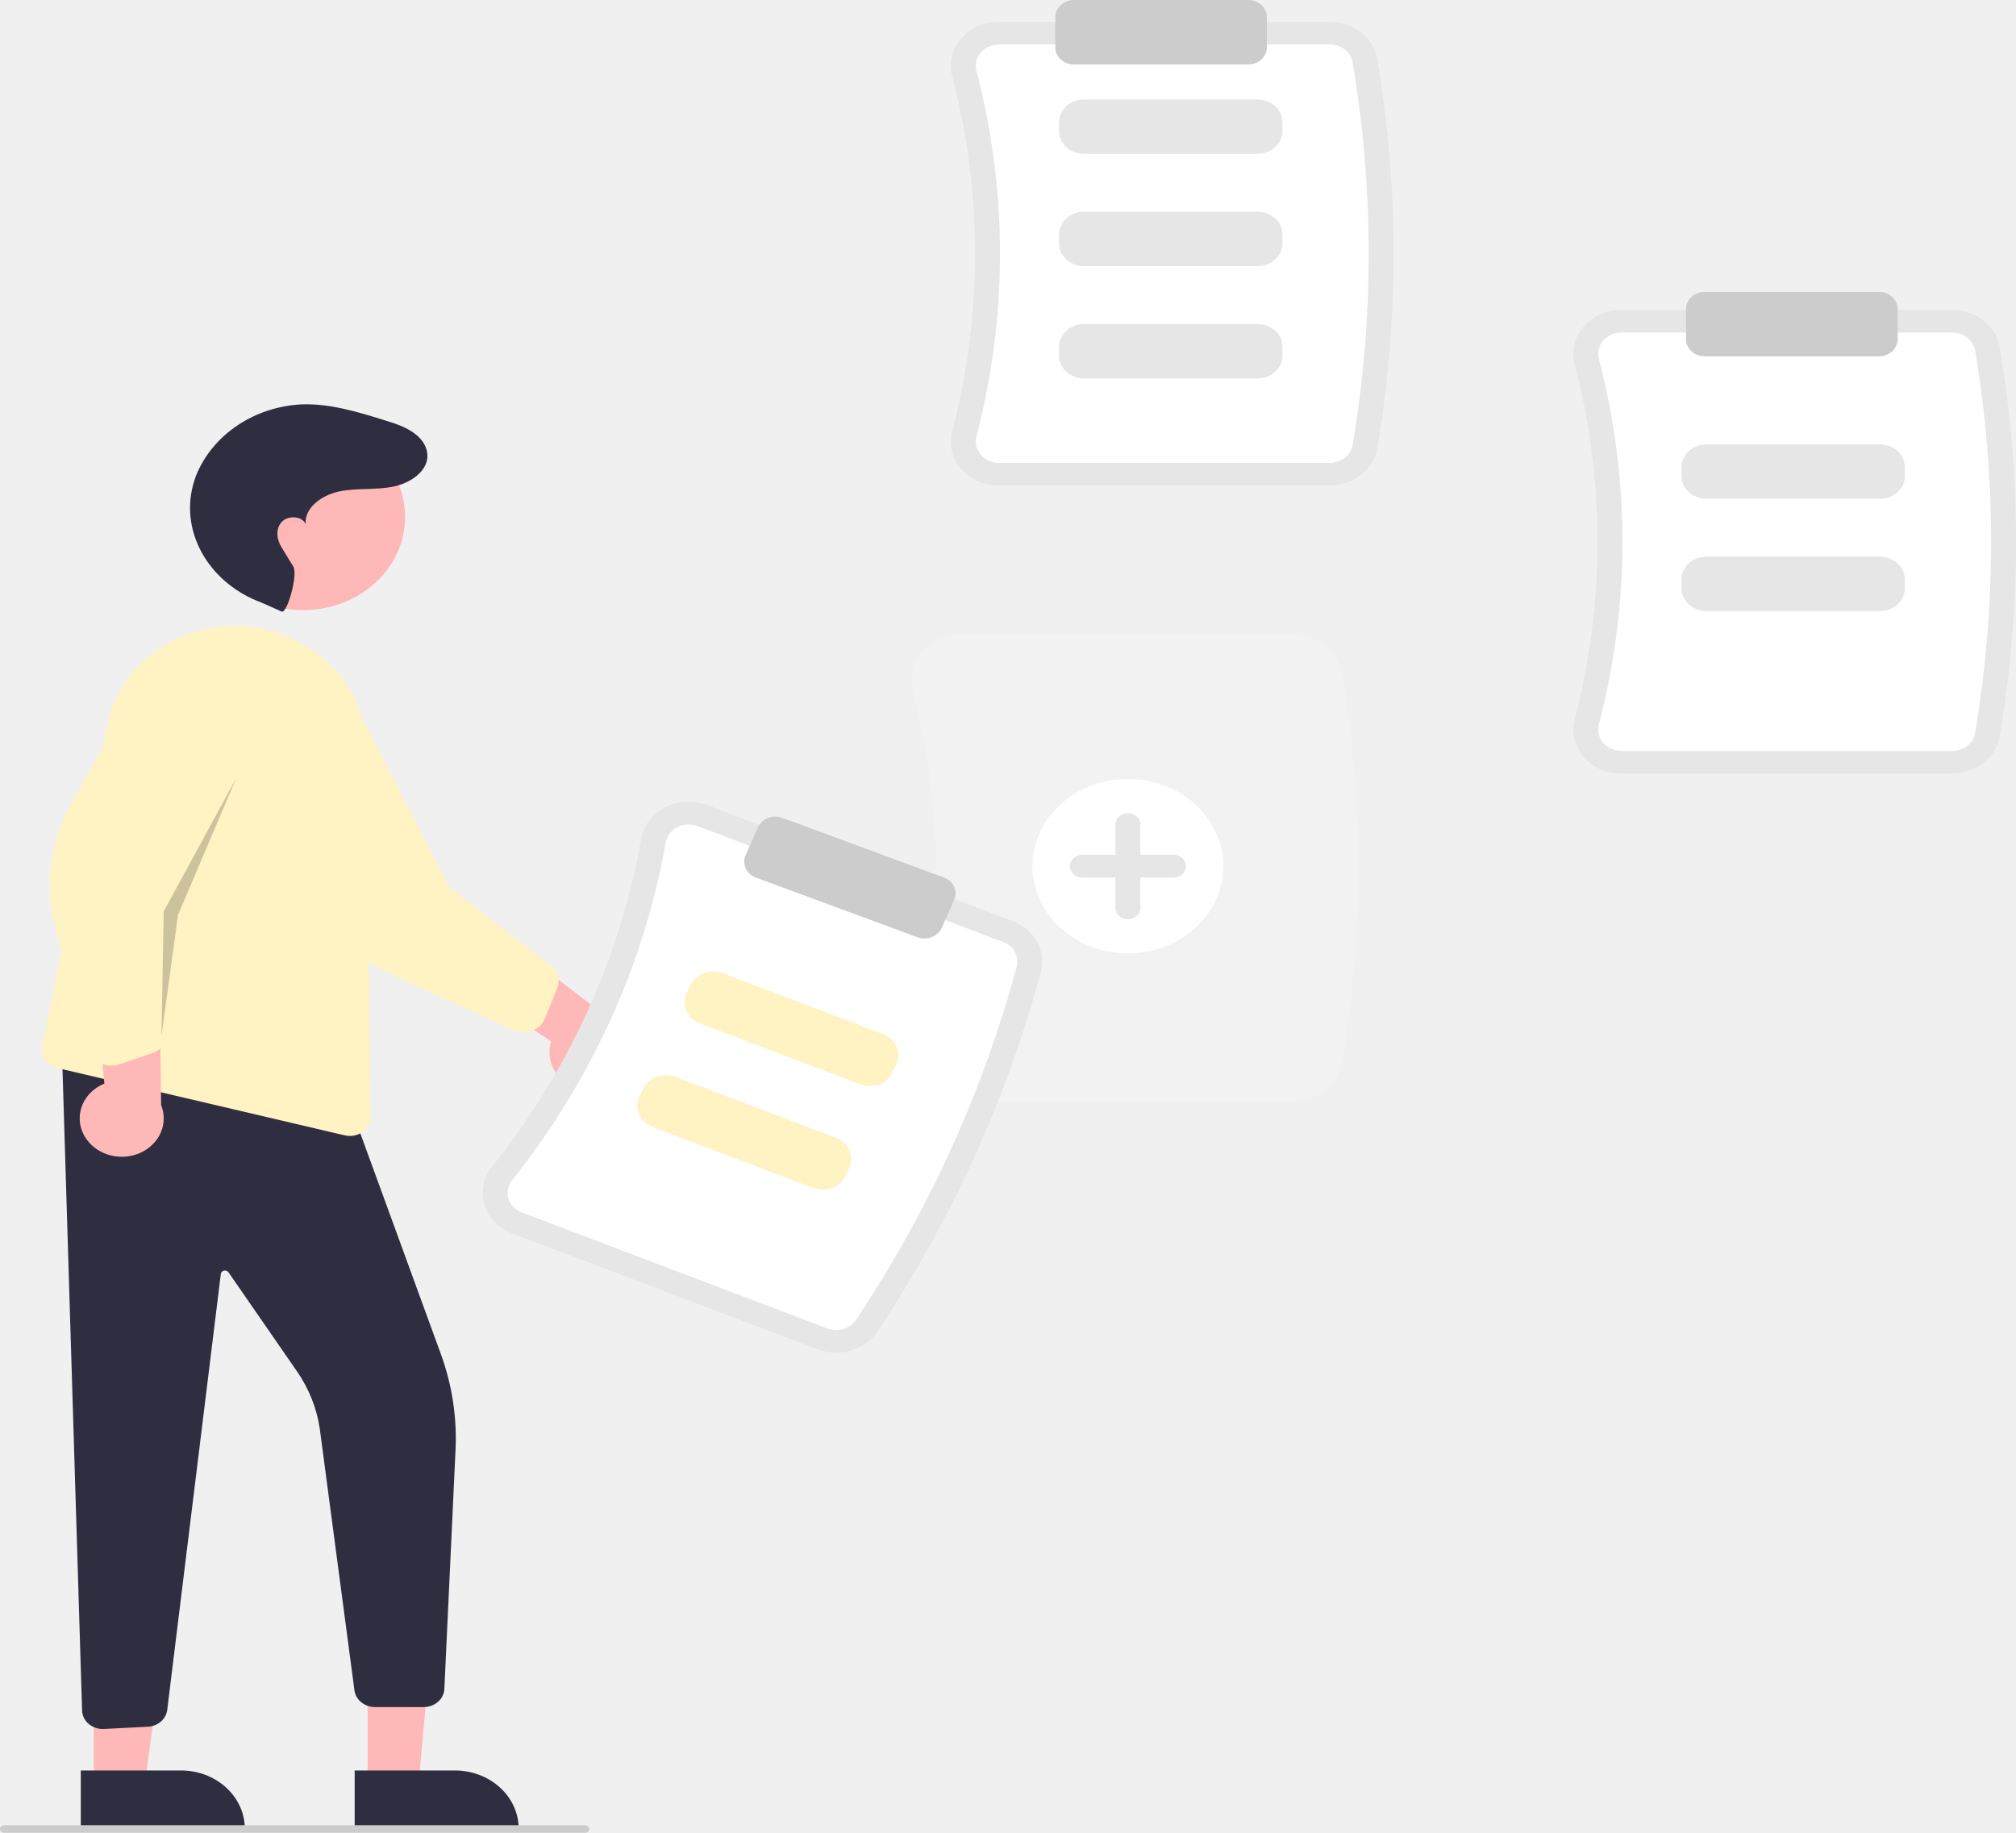
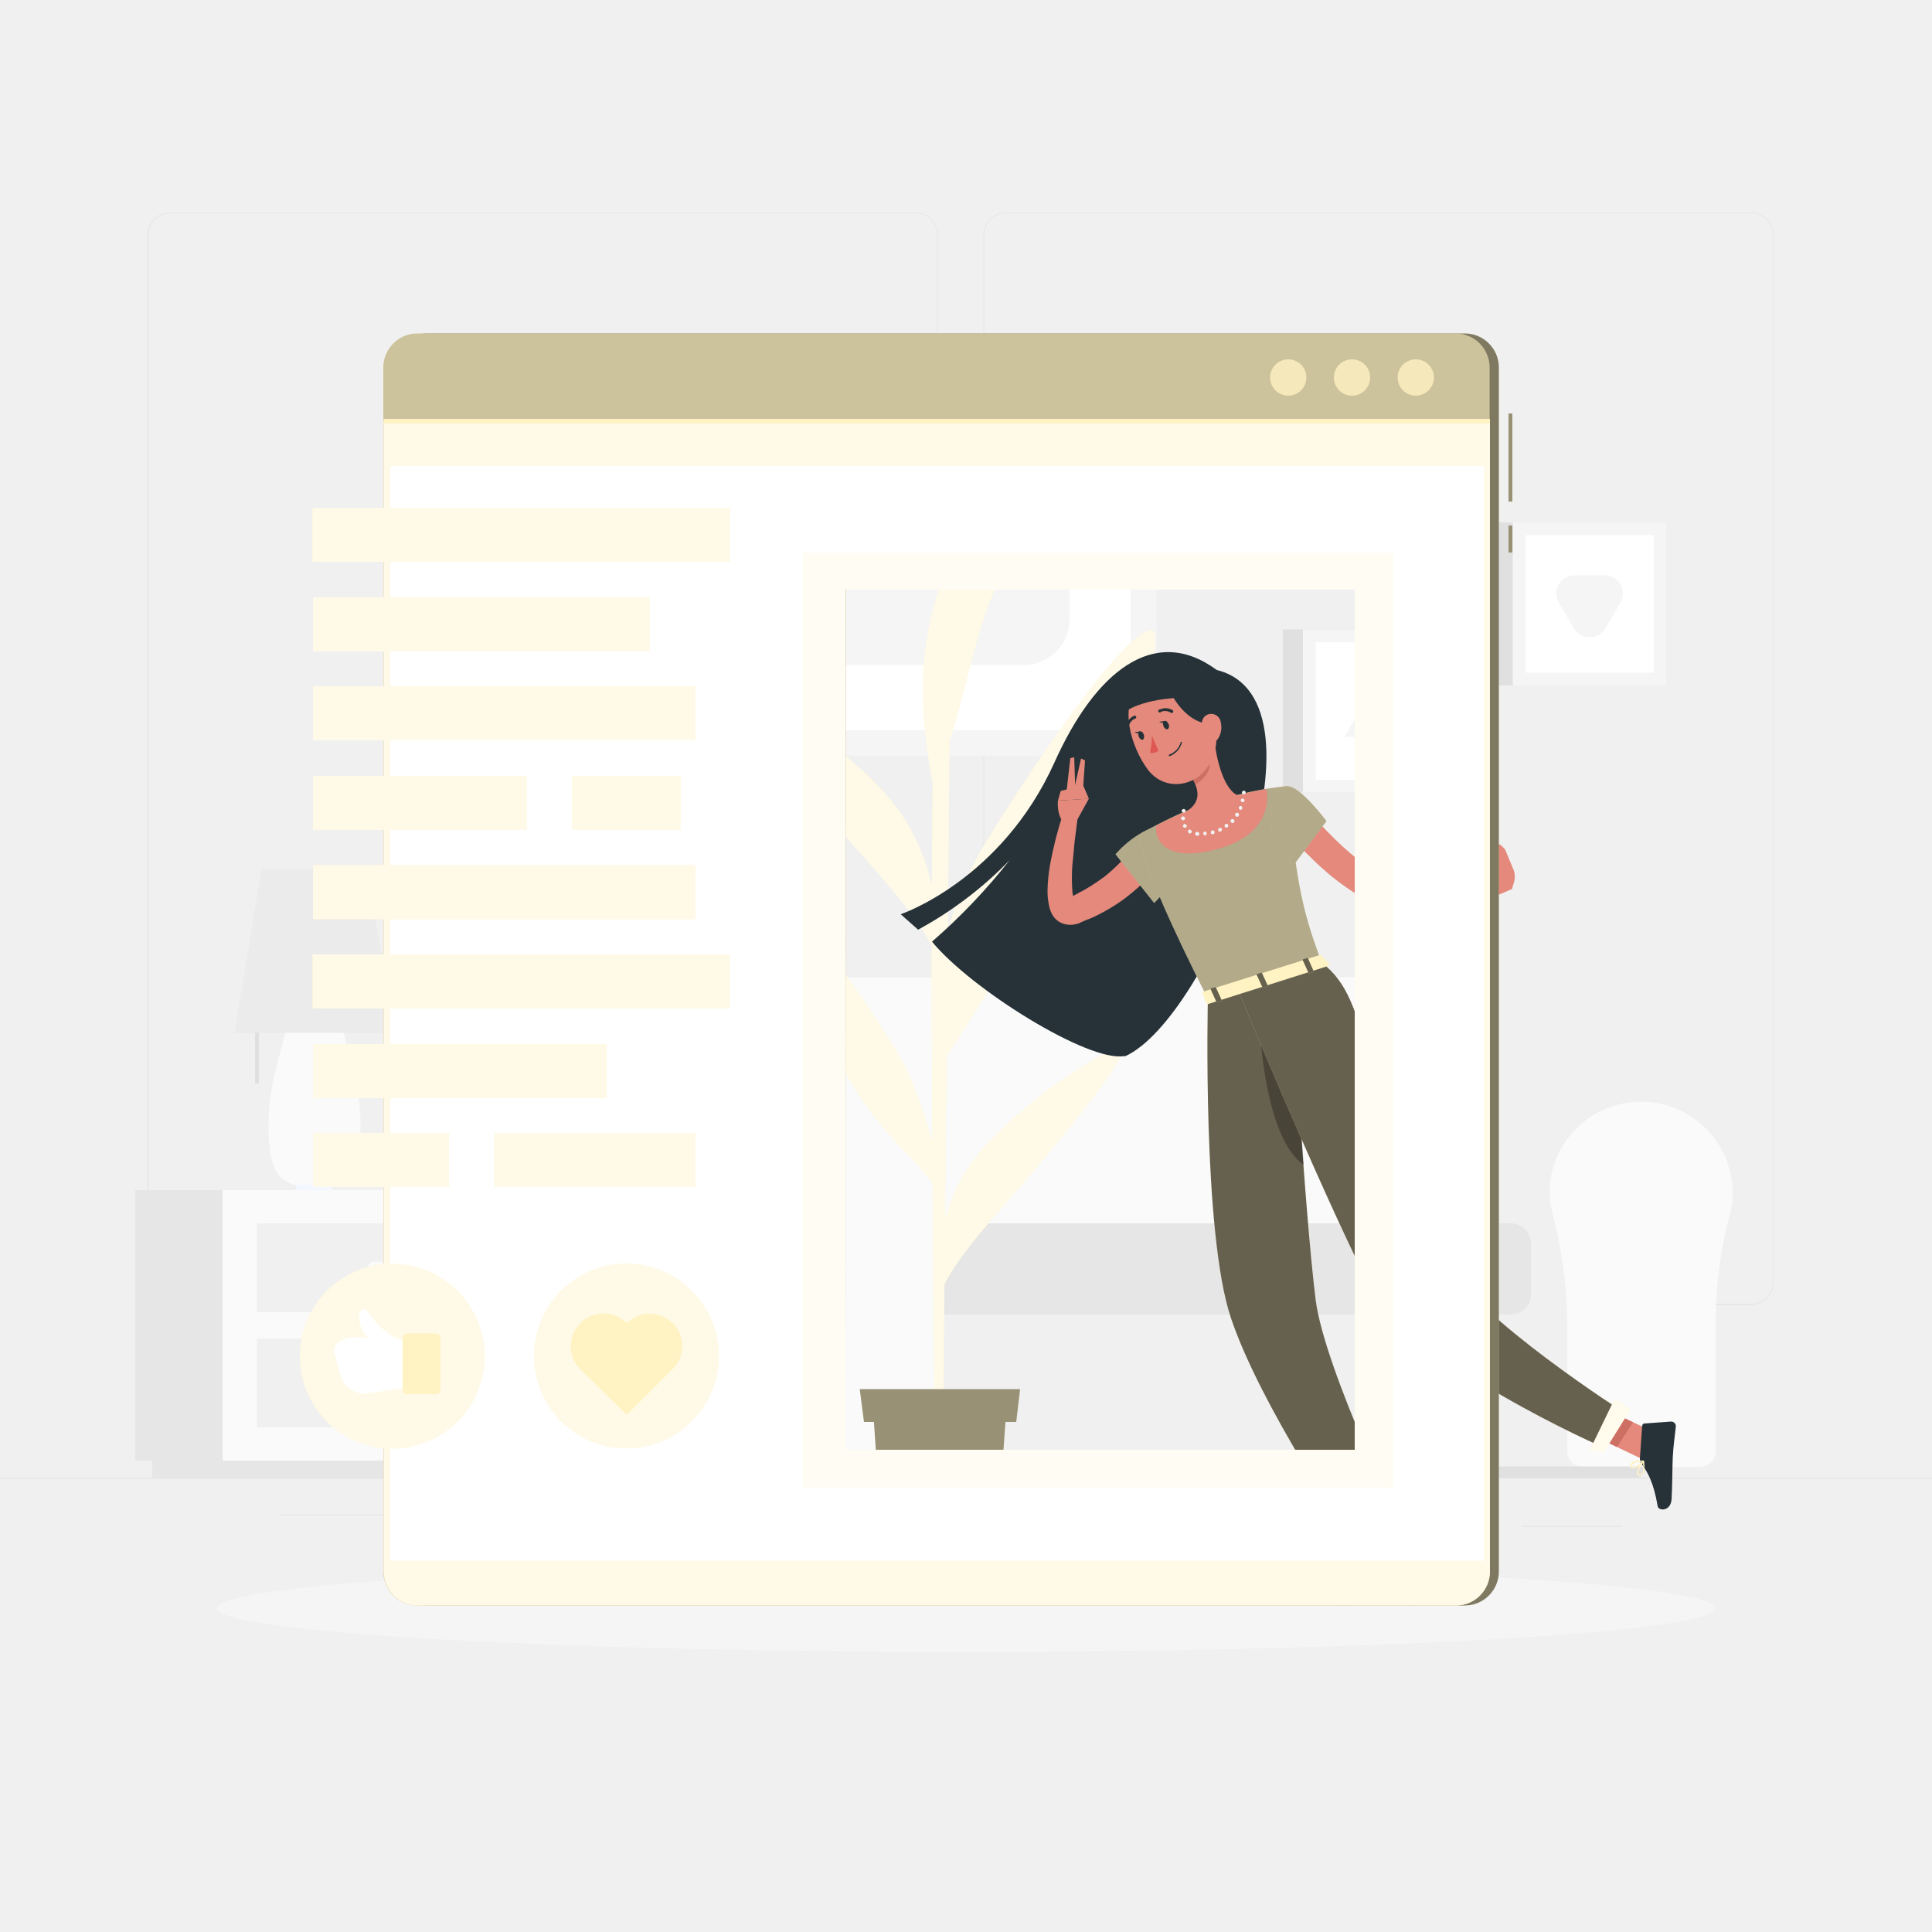
- <svg xmlns="http://www.w3.org/2000/svg" width="440" height="400" viewBox="0 0 440 400" fill="none">
-   <g clip-path="url(#clip0)">
-     <path d="M290.227 105.975H218.008C216.427 105.979 214.866 105.654 213.443 105.024C212.02 104.394 210.773 103.476 209.798 102.34C208.804 101.193 208.11 99.854 207.768 98.425C207.427 96.996 207.447 95.515 207.826 94.094C214.482 68.627 214.482 42.086 207.826 16.619C207.446 15.199 207.427 13.717 207.768 12.288C208.11 10.86 208.804 9.521 209.797 8.374C210.773 7.237 212.02 6.319 213.443 5.689C214.866 5.059 216.427 4.734 218.008 4.739H290.227C292.72 4.745 295.13 5.56 297.027 7.038C298.924 8.516 300.186 10.561 300.586 12.809C305.339 41.008 305.339 69.706 300.586 97.904C300.186 100.152 298.924 102.198 297.027 103.676C295.13 105.154 292.72 105.968 290.227 105.975Z" fill="#E6E6E6" />
-     <path d="M218.008 9.703C217.249 9.7 216.499 9.856 215.815 10.158C215.132 10.461 214.533 10.901 214.064 11.447C213.581 12.006 213.244 12.658 213.079 13.354C212.914 14.05 212.924 14.771 213.11 15.462C219.965 41.69 219.965 69.024 213.11 95.251C212.925 95.943 212.914 96.664 213.079 97.359C213.244 98.055 213.581 98.707 214.064 99.266L214.064 99.266C214.533 99.812 215.132 100.253 215.815 100.555C216.499 100.857 217.249 101.013 218.008 101.011H290.227C291.424 101.011 292.583 100.624 293.496 99.916C294.41 99.209 295.019 98.229 295.216 97.15C299.884 69.451 299.884 41.263 295.216 13.564C295.019 12.485 294.41 11.504 293.496 10.797C292.583 10.09 291.424 9.702 290.227 9.703L218.008 9.703Z" fill="white" />
-     <path d="M274.467 33.571H236.57C235.129 33.569 233.748 33.046 232.729 32.115C231.71 31.185 231.137 29.923 231.136 28.607V26.668C231.137 25.352 231.71 24.09 232.729 23.159C233.748 22.229 235.129 21.705 236.57 21.704H274.467C275.908 21.705 277.289 22.229 278.307 23.159C279.326 24.09 279.899 25.352 279.901 26.668V28.607C279.899 29.923 279.326 31.185 278.307 32.115C277.289 33.046 275.908 33.569 274.467 33.571Z" fill="#E6E6E6" />
-     <path d="M274.467 58.08H236.57C235.129 58.079 233.748 57.555 232.729 56.625C231.71 55.694 231.137 54.433 231.136 53.117V51.177C231.137 49.861 231.71 48.599 232.729 47.669C233.748 46.738 235.129 46.215 236.57 46.213H274.467C275.908 46.215 277.289 46.738 278.307 47.669C279.326 48.599 279.899 49.861 279.901 51.177V53.117C279.899 54.433 279.326 55.694 278.307 56.625C277.289 57.555 275.908 58.079 274.467 58.08Z" fill="#E6E6E6" />
-     <path d="M274.467 82.59H236.57C235.129 82.588 233.748 82.065 232.729 81.134C231.71 80.204 231.137 78.942 231.136 77.626V75.686C231.137 74.37 231.71 73.109 232.729 72.178C233.748 71.248 235.129 70.724 236.57 70.723H274.467C275.908 70.724 277.289 71.248 278.307 72.178C279.326 73.109 279.899 74.37 279.901 75.686V77.626C279.899 78.942 279.326 80.204 278.307 81.134C277.289 82.065 275.908 82.588 274.467 82.59Z" fill="#E6E6E6" />
-     <path d="M426.076 168.85H353.857C352.276 168.854 350.715 168.529 349.292 167.899C347.869 167.269 346.622 166.351 345.646 165.215C344.653 164.068 343.959 162.729 343.617 161.3C343.276 159.871 343.296 158.39 343.675 156.969C350.331 131.502 350.331 104.961 343.675 79.494C343.295 78.073 343.276 76.592 343.617 75.163C343.959 73.734 344.653 72.395 345.646 71.248C346.622 70.112 347.869 69.194 349.292 68.564C350.714 67.934 352.276 67.609 353.857 67.614H426.076C428.569 67.62 430.979 68.435 432.876 69.913C434.773 71.391 436.035 73.436 436.435 75.684C441.188 103.883 441.188 132.58 436.435 160.779C436.035 163.027 434.773 165.072 432.876 166.55C430.979 168.028 428.569 168.843 426.076 168.85Z" fill="#E6E6E6" />
-     <path d="M353.857 72.577C353.098 72.575 352.348 72.731 351.664 73.033C350.981 73.335 350.382 73.776 349.913 74.322C349.43 74.881 349.093 75.533 348.928 76.229C348.763 76.924 348.773 77.645 348.959 78.337C355.814 104.565 355.814 131.898 348.959 158.126C348.774 158.818 348.763 159.539 348.928 160.234C349.093 160.93 349.43 161.582 349.913 162.141L349.913 162.141C350.382 162.687 350.981 163.128 351.664 163.43C352.348 163.732 353.098 163.888 353.857 163.886H426.076C427.273 163.886 428.432 163.498 429.345 162.791C430.259 162.084 430.868 161.104 431.065 160.025C435.733 132.326 435.733 104.137 431.065 76.439C430.868 75.359 430.259 74.379 429.345 73.672C428.432 72.965 427.273 72.577 426.076 72.577L353.857 72.577Z" fill="white" />
-     <path d="M282.076 240.411H209.857C208.207 240.416 206.579 240.077 205.094 239.419C203.61 238.762 202.309 237.804 201.291 236.619C200.255 235.423 199.531 234.027 199.175 232.537C198.819 231.046 198.839 229.502 199.235 228.02C205.874 202.617 205.874 176.142 199.235 150.739C198.839 149.257 198.819 147.712 199.175 146.222C199.531 144.732 200.255 143.336 201.291 142.14C202.309 140.955 203.61 139.997 205.094 139.34C206.578 138.683 208.207 138.343 209.857 138.348H282.076C284.677 138.355 287.191 139.205 289.17 140.748C291.15 142.29 292.465 144.424 292.883 146.769C297.643 175.01 297.643 203.749 292.883 231.99C292.465 234.336 291.15 236.469 289.17 238.012C287.191 239.554 284.677 240.404 282.076 240.411Z" fill="#F2F2F2" />
-     <path d="M410.316 108.855H372.418C370.978 108.854 369.597 108.33 368.578 107.4C367.559 106.469 366.986 105.208 366.985 103.892V101.952C366.986 100.636 367.559 99.374 368.578 98.444C369.597 97.513 370.978 96.99 372.418 96.988H410.316C411.756 96.99 413.138 97.513 414.156 98.444C415.175 99.374 415.748 100.636 415.75 101.952V103.892C415.748 105.208 415.175 106.469 414.156 107.4C413.138 108.33 411.756 108.854 410.316 108.855Z" fill="#E6E6E6" />
-     <path d="M410.316 133.365H372.418C370.978 133.363 369.597 132.84 368.578 131.909C367.559 130.979 366.986 129.717 366.985 128.401V126.461C366.986 125.145 367.559 123.884 368.578 122.953C369.597 122.023 370.978 121.499 372.418 121.498H410.316C411.756 121.499 413.138 122.023 414.156 122.953C415.175 123.884 415.748 125.145 415.75 126.461V128.401C415.748 129.717 415.175 130.979 414.156 131.909C413.138 132.84 411.756 133.363 410.316 133.365Z" fill="#E6E6E6" />
-     <path d="M246.168 208.066C257.672 208.066 266.998 199.547 266.998 189.038C266.998 178.529 257.672 170.01 246.168 170.01C234.664 170.01 225.338 178.529 225.338 189.038C225.338 199.547 234.664 208.066 246.168 208.066Z" fill="white" />
-     <path d="M256.131 186.556H248.885V179.938C248.885 179.28 248.599 178.648 248.089 178.183C247.58 177.718 246.889 177.456 246.168 177.456C245.448 177.456 244.757 177.718 244.247 178.183C243.738 178.648 243.451 179.28 243.451 179.938V186.556H236.206C235.485 186.556 234.794 186.818 234.285 187.283C233.775 187.749 233.489 188.38 233.489 189.038C233.489 189.697 233.775 190.328 234.285 190.793C234.794 191.259 235.485 191.52 236.206 191.52H243.451V198.139C243.451 198.797 243.738 199.428 244.247 199.894C244.757 200.359 245.448 200.62 246.168 200.62C246.889 200.62 247.58 200.359 248.089 199.894C248.599 199.428 248.885 198.797 248.885 198.139V191.52H256.131C256.851 191.52 257.542 191.259 258.052 190.793C258.561 190.328 258.848 189.697 258.848 189.038C258.848 188.38 258.561 187.749 258.052 187.283C257.542 186.818 256.851 186.556 256.131 186.556Z" fill="#E6E6E6" />
-     <path d="M272.432 14.064H234.395C233.314 14.063 232.278 13.67 231.514 12.973C230.75 12.275 230.32 11.328 230.319 10.341V3.723C230.32 2.736 230.75 1.79 231.514 1.092C232.278 0.394 233.314 0.001 234.395 0H272.432C273.513 0.001 274.549 0.394 275.313 1.092C276.077 1.79 276.507 2.736 276.508 3.723V10.341C276.507 11.328 276.077 12.275 275.313 12.973C274.549 13.67 273.513 14.063 272.432 14.064Z" fill="#CCCCCC" />
-     <path d="M410.093 77.766H372.055C370.974 77.765 369.939 77.373 369.175 76.675C368.41 75.977 367.981 75.031 367.979 74.043V67.425C367.981 66.438 368.41 65.492 369.175 64.794C369.939 64.096 370.974 63.703 372.055 63.702H410.093C411.173 63.703 412.209 64.096 412.973 64.794C413.737 65.492 414.167 66.438 414.168 67.425V74.043C414.167 75.031 413.737 75.977 412.973 76.675C412.209 77.373 411.173 77.765 410.093 77.766Z" fill="#CCCCCC" />
-     <path d="M80.238 389.709H91.341L94.813 350.588H80.236L80.238 389.709Z" fill="#FFB8B8" />
-     <path d="M77.406 386.398L99.272 386.397H99.273C101.103 386.397 102.915 386.726 104.606 387.366C106.296 388.006 107.832 388.943 109.126 390.125C110.42 391.307 111.447 392.71 112.147 394.255C112.847 395.799 113.208 397.454 113.208 399.126V399.54L77.407 399.541L77.406 386.398Z" fill="#2F2E41" />
-     <path d="M20.464 389.709H31.568L36.85 350.588H20.462L20.464 389.709Z" fill="#FFB8B8" />
-     <path d="M17.633 386.398L39.498 386.397H39.499C41.329 386.397 43.141 386.726 44.832 387.366C46.523 388.006 48.059 388.943 49.353 390.125C50.647 391.307 51.673 392.71 52.374 394.255C53.074 395.799 53.434 397.454 53.434 399.126V399.54L17.633 399.541L17.633 386.398Z" fill="#2F2E41" />
-     <path d="M22.434 377.351C21.302 377.35 20.211 376.961 19.378 376.26C18.931 375.887 18.57 375.436 18.319 374.933C18.068 374.43 17.93 373.886 17.914 373.334L13.462 227.552L76.687 241.99L96.194 295.449C98.71 302.326 99.799 309.571 99.405 316.813L96.983 368.632C96.928 369.694 96.427 370.695 95.585 371.429C94.742 372.162 93.623 372.57 92.46 372.569H81.855C80.761 372.565 79.705 372.201 78.88 371.543C78.056 370.885 77.519 369.978 77.368 368.988L69.789 311.787C69.126 307.324 67.417 303.045 64.779 299.241L49.863 277.669C49.763 277.524 49.617 277.412 49.445 277.347C49.273 277.281 49.082 277.266 48.9 277.303C48.718 277.34 48.553 277.428 48.427 277.554C48.302 277.68 48.222 277.839 48.199 278.008L36.493 373.221C36.368 374.186 35.873 375.081 35.097 375.746C34.32 376.411 33.312 376.805 32.249 376.858L22.692 377.343C22.606 377.348 22.52 377.351 22.434 377.351Z" fill="#2F2E41" />
-     <path d="M66.165 133.168C78.45 133.168 88.409 124.071 88.409 112.849C88.409 101.627 78.45 92.529 66.165 92.529C53.88 92.529 43.921 101.627 43.921 112.849C43.921 124.071 53.88 133.168 66.165 133.168Z" fill="#FFB8B8" />
-     <path d="M76.384 247.919C76.001 247.919 75.62 247.874 75.249 247.788H75.248L12.519 233.095C11.397 232.833 10.428 232.188 9.811 231.293C9.194 230.398 8.976 229.321 9.201 228.284L23.608 157.392C24.505 153.294 26.478 149.456 29.357 146.208C32.236 142.96 35.935 140.399 40.136 138.745C44.229 137.09 48.706 136.381 53.17 136.68C57.635 136.979 61.95 138.278 65.735 140.461C66.613 140.962 67.498 141.508 68.364 142.084C71.849 144.433 74.692 147.487 76.668 151.008C78.645 154.529 79.702 158.42 79.756 162.377L80.901 243.724C80.909 244.271 80.798 244.814 80.575 245.322C80.351 245.83 80.02 246.292 79.6 246.682C79.18 247.072 78.679 247.382 78.127 247.594C77.575 247.807 76.983 247.917 76.384 247.919Z" fill="#FFF2C3" />
-     <path d="M18.973 248.753C18.225 247.747 17.727 246.603 17.515 245.403C17.303 244.202 17.381 242.974 17.745 241.804C18.109 240.634 18.749 239.551 19.621 238.631C20.492 237.712 21.574 236.978 22.789 236.482L19.999 207.029L34.785 214.349L35.168 241.196C35.945 243.117 35.924 245.231 35.109 247.139C34.294 249.046 32.741 250.614 30.745 251.545C28.748 252.477 26.448 252.707 24.278 252.192C22.108 251.678 20.221 250.454 18.973 248.753H18.973Z" fill="#FFB8B8" />
-     <path d="M24.255 232.587C23.838 232.586 23.423 232.538 23.018 232.444C22.149 232.241 21.356 231.828 20.723 231.247C20.09 230.667 19.64 229.941 19.421 229.146L12.155 202.768C9.616 193.556 10.826 183.814 15.561 175.356L30.785 148.153C31.747 144.896 34.072 142.115 37.258 140.409C40.445 138.704 44.237 138.211 47.818 139.037C49.603 139.449 51.28 140.18 52.753 141.188C54.226 142.197 55.466 143.462 56.399 144.911C57.352 146.381 57.975 148.01 58.232 149.702C58.489 151.394 58.376 153.116 57.897 154.767L36.227 199.033L36.484 225.536C36.491 226.471 36.183 227.385 35.603 228.155C35.022 228.925 34.197 229.514 33.238 229.841L25.986 232.301C25.432 232.49 24.846 232.586 24.255 232.587Z" fill="#FFF2C3" />
-     <path d="M127.986 237.919C126.663 237.781 125.389 237.38 124.255 236.743C123.12 236.107 122.152 235.251 121.419 234.236C120.685 233.221 120.205 232.071 120.01 230.868C119.816 229.665 119.913 228.437 120.294 227.272L94.036 209.99L109.755 204.529L132.28 221.777C134.381 222.492 136.122 223.885 137.172 225.694C138.223 227.503 138.511 229.601 137.982 231.59C137.453 233.58 136.143 235.323 134.3 236.49C132.458 237.656 130.211 238.165 127.986 237.919H127.986Z" fill="#FFB8B8" />
-     <path d="M114.24 225.299C113.466 225.299 112.702 225.134 112.009 224.818L85.384 212.643C76.084 208.391 68.791 201.198 64.861 192.402L52.221 164.117C50.146 161.326 49.355 157.901 50.019 154.583C50.683 151.264 52.748 148.317 55.769 146.376C57.278 145.406 58.983 144.721 60.785 144.36C62.588 143.998 64.451 143.969 66.266 144.272C68.102 144.573 69.854 145.205 71.421 146.129C72.989 147.054 74.339 148.254 75.395 149.659L97.987 193.539L120.145 210.65C120.925 211.255 121.483 212.064 121.743 212.969C122.003 213.873 121.953 214.828 121.6 215.706L118.91 222.331C118.559 223.2 117.925 223.95 117.093 224.479C116.256 225.013 115.26 225.299 114.24 225.299Z" fill="#FFF2C3" />
-     <path d="M61.494 133.479C62.676 133.952 65.097 125.349 64.012 123.629C62.4 121.07 62.495 121.088 61.425 119.395C60.355 117.702 60.115 115.385 61.501 113.896C62.887 112.406 66.095 112.604 66.727 114.471C66.32 110.924 70.162 108.073 73.966 107.271C77.771 106.47 81.784 106.967 85.61 106.254C90.05 105.427 94.669 102.027 92.898 97.567C92.594 96.825 92.139 96.141 91.557 95.553C89.51 93.451 86.647 92.554 83.848 91.686C78.024 89.88 72.042 88.052 65.896 88.251C60.832 88.493 55.955 90.078 51.862 92.813C47.769 95.547 44.637 99.312 42.85 103.647C42.426 104.731 42.098 105.845 41.869 106.977C39.759 117.338 46.346 127.558 57.044 131.504L61.494 133.479Z" fill="#2F2E41" />
-     <path opacity="0.2" d="M35.23 226.137L35.735 198.895L51.532 169.88L38.853 199.663L35.23 226.137Z" fill="black" />
-     <path d="M178.485 294.505L111.794 269.193C110.332 268.643 109.027 267.795 107.977 266.715C106.928 265.635 106.162 264.35 105.738 262.959C105.303 261.551 105.224 260.071 105.509 258.632C105.794 257.193 106.434 255.832 107.382 254.653C124.225 233.468 135.372 208.958 139.922 183.108C140.169 181.663 140.773 180.288 141.688 179.088C142.604 177.888 143.807 176.895 145.206 176.184C146.585 175.476 148.122 175.066 149.7 174.983C151.279 174.9 152.857 175.147 154.315 175.705L221.007 201.017C223.306 201.897 225.19 203.494 226.321 205.524C227.452 207.553 227.758 209.884 227.184 212.101C219.729 239.807 207.675 266.308 191.442 290.683C190.127 292.618 188.104 294.065 185.731 294.765C183.358 295.465 180.79 295.372 178.485 294.505Z" fill="#E6E6E6" />
-     <path d="M152.23 180.289C151.53 180.021 150.772 179.902 150.014 179.941C149.256 179.981 148.518 180.178 147.856 180.517C147.175 180.864 146.59 181.349 146.145 181.933C145.7 182.518 145.407 183.187 145.288 183.891C140.602 210.514 129.122 235.756 111.775 257.574C111.313 258.147 111 258.809 110.861 259.509C110.721 260.21 110.758 260.93 110.969 261.615L110.97 261.616C111.173 262.284 111.541 262.901 112.045 263.419C112.549 263.938 113.176 264.345 113.878 264.609L180.57 289.921C181.675 290.341 182.908 290.389 184.049 290.056C185.19 289.723 186.164 289.031 186.799 288.104C202.744 264.161 214.584 238.13 221.907 210.915C222.179 209.849 222.028 208.731 221.481 207.757C220.935 206.784 220.028 206.02 218.922 205.601L152.23 180.289Z" fill="white" />
-     <path d="M187.741 236.634L152.744 223.352C151.414 222.845 150.358 221.878 149.809 220.661C149.259 219.445 149.259 218.079 149.811 216.863L150.626 215.072C151.18 213.857 152.239 212.893 153.57 212.391C154.902 211.889 156.397 211.889 157.728 212.393L192.725 225.675C194.055 226.182 195.11 227.149 195.66 228.365C196.21 229.582 196.209 230.948 195.658 232.164L194.843 233.955C194.289 235.169 193.23 236.134 191.899 236.636C190.567 237.138 189.072 237.138 187.741 236.634Z" fill="#FFF2C3" />
-     <path d="M177.446 259.268L142.449 245.985C141.119 245.479 140.064 244.511 139.514 243.295C138.964 242.079 138.965 240.713 139.516 239.497L140.331 237.706C140.885 236.491 141.944 235.527 143.276 235.024C144.607 234.522 146.103 234.523 147.434 235.026L182.431 248.309C183.76 248.815 184.816 249.783 185.366 250.999C185.916 252.215 185.915 253.581 185.364 254.797L184.549 256.588C183.995 257.803 182.936 258.767 181.604 259.27C180.272 259.772 178.777 259.771 177.446 259.268Z" fill="#FFF2C3" />
-     <path d="M201.764 204.825C201.24 204.824 200.721 204.732 200.236 204.551L164.971 191.527C163.97 191.156 163.171 190.438 162.749 189.529C162.327 188.621 162.317 187.596 162.72 186.681L165.436 180.545C165.842 179.629 166.628 178.899 167.623 178.513C168.618 178.128 169.74 178.119 170.742 178.489L206.007 191.513C207.008 191.884 207.807 192.602 208.229 193.511C208.651 194.42 208.661 195.444 208.258 196.359L205.542 202.496C205.237 203.183 204.714 203.771 204.042 204.186C203.369 204.601 202.576 204.823 201.764 204.825Z" fill="#CCCCCC" />
-     <path d="M127.698 400H0.906C0.665 400 0.435 399.913 0.265 399.758C0.095 399.603 -1.14441e-05 399.392 -1.14441e-05 399.173C-1.14441e-05 398.953 0.095 398.743 0.265 398.588C0.435 398.433 0.665 398.345 0.906 398.345H127.698C127.938 398.345 128.169 398.433 128.338 398.588C128.508 398.743 128.604 398.953 128.604 399.173C128.604 399.392 128.508 399.603 128.338 399.758C128.169 399.913 127.938 400 127.698 400Z" fill="#CCCCCC" />
+ <svg xmlns="http://www.w3.org/2000/svg" viewBox="0 0 500 500">
+   <path fill="#e6e6e6" d="M0 382.4h500v.3H0zM72.4 391.9h34.4v.3H72.4zM287.9 393.7h10.3v.3h-10.3zM117.3 395.4h19.4v.3h-19.4zM394.1 394.9h25.7v.3h-25.7zM359.1 391.3h17.5v.3h-17.5zM179.8 390.9h93.7v.3h-93.7zM237 337.8H44a5.7 5.7 0 01-5.8-5.7V60.7A5.7 5.7 0 0144 55H237a5.7 5.7 0 015.7 5.7v271.4a5.7 5.7 0 01-5.7 5.7zM44 55.2a5.5 5.5 0 00-5.5 5.5V332a5.5 5.5 0 005.4 5.4H237a5.5 5.5 0 005.5-5.4V60.7a5.5 5.5 0 00-5.5-5.5zM453.3 337.8h-193a5.7 5.7 0 01-5.8-5.7V60.7a5.7 5.7 0 015.7-5.7h193.1a5.7 5.7 0 015.7 5.7V332a5.7 5.7 0 01-5.7 5.7zm-193-282.6a5.5 5.5 0 00-5.6 5.5V332a5.5 5.5 0 005.5 5.4h193.1a5.5 5.5 0 005.5-5.4V60.7a5.5 5.5 0 00-5.5-5.5z" />
+   <path d="M343.8 284.6h-1.6a23.7 23.7 0 00-21.2 29.8 118.6 118.6 0 013.7 30.9v30.3a4 4 0 004 4h96.1v-95z" fill="#f0f0f0" />
+   <path d="M448.4 308.3a23.7 23.7 0 00-47.3-1.6 23.4 23.4 0 00.8 7.7 118.6 118.6 0 013.7 30.9v30.3a4 4 0 004 4H440a4 4 0 004-4v-32.1a108.2 108.2 0 013.6-28.9 23.6 23.6 0 00.8-6.3z" fill="#fafafa" />
+   <path fill="#f0f0f0" d="M223.1 321.9h169v57.6h-169z" />
+   <path d="M169.8 252.9H332a18 18 0 0117.9 17.9v64.1H151.8v-64.1a18 18 0 0118-18z" fill="#e6e6e6" />
+   <path d="M191.4 252.9h164.1a17 17 0 0117 17v65H174.5v-65a17 17 0 0117-17z" fill="#fafafa" />
+   <path d="M228.8 316.6H391a5.2 5.2 0 015.2 5.2V335a5.2 5.2 0 01-5.2 5.2H228.8a1.6 1.6 0 01-1.6-1.5v-20.4a1.6 1.6 0 011.6-1.6z" fill="#e6e6e6" />
+   <path d="M143.3 284.6h-1.6a23.7 23.7 0 00-21.2 29.8 118.6 118.6 0 013.7 30.9v30.2a4 4 0 004 4h96v-94.9z" fill="#f0f0f0" />
+   <path d="M248 308.3a23.7 23.7 0 00-47.4-1.6 23.4 23.4 0 00.8 7.7 118.6 118.6 0 013.7 30.9v30.3a4 4 0 004 4h30.4a4 4 0 004-4v-32.1a108.2 108.2 0 013.6-28.9 23.6 23.6 0 00.8-6.3z" fill="#fafafa" />
+   <path d="M423 382.4H145a2.9 2.9 0 01-2.9-2.9H426a2.9 2.9 0 01-3 3zM119.9 112.3h171.2v83.3H119.9z" fill="#e0e0e0" />
+   <path fill="#f5f5f5" d="M125.6 112.3h173.7v83.3H125.6z" />
+   <path fill="#fff" d="M292.6 118.9V189H132.1v-70.2z" />
+   <rect x="194.3" y="89.6" width="36.2" height="128.9" rx="11.8" transform="rotate(90 212.4 154)" fill="#f5f5f5" />
+   <path fill="#e0e0e0" d="M332 162.9h40.8v42.2H332z" />
+   <path fill="#f5f5f5" d="M337.2 162.9h39.7v42.2h-39.7z" />
+   <path fill="#fff" d="M373.6 166.2v35.6h-33.1v-35.6z" />
+   <path fill="#f5f5f5" d="M357 175l-9 15.7h18.1l-9-15.7z" />
+   <path fill="#e0e0e0" d="M386.3 135.2h40.8v42.2h-40.8z" />
+   <path fill="#f5f5f5" d="M391.5 135.2h39.7v42.2h-39.7z" />
+   <path fill="#fff" d="M428 138.5v35.6h-33.2v-35.6z" />
+   <path d="M415.4 162.7l4-6.8a4.7 4.7 0 00-4-7h-8a4.7 4.7 0 00-4 7l4 6.8a4.7 4.7 0 008 0z" fill="#f5f5f5" />
+   <path fill="#e6e6e6" d="M35 308h22.6v70H35zM39.4 378h111.3v4.4H39.4z" />
+   <path fill="#fafafa" d="M155 378H57.6v-70H155z" />
+   <path fill="#f0f0f0" d="M146.1 339.6H66.5v-23h79.6zM146.1 369.4H66.5v-23h79.6z" />
+   <path d="M115.9 329.7H96.7a1.6 1.6 0 01-1.5-1.6 1.6 1.6 0 011.5-1.6H116a1.6 1.6 0 011.5 1.6 1.6 1.6 0 01-1.5 1.6zM115.9 359.4H96.7a1.6 1.6 0 01-1.5-1.5 1.6 1.6 0 011.5-1.6H116a1.6 1.6 0 011.5 1.6 1.6 1.6 0 01-1.5 1.6zM87.9 256.7h-13c.3 12.6-5.4 19.7-5.4 34.5 0 13.4 3.2 15.9 11.9 15.9s11.9-2.5 11.9-15.9c0-14.8-5.8-22-5.4-34.5z" fill="#fafafa" />
+   <path d="M76.6 306.6h9.5v.8a.6.6 0 01-.7.6h-8.2a.6.6 0 01-.6-.6v-.8z" fill="#f3f7ff" />
+   <path fill="#e0e0e0" d="M66 261.3h1v19.1h-1z" />
+   <path fill="#ebebeb" d="M102 267.3H60.7l7-42.4H95l7.1 42.4z" />
+   <g>
+     <ellipse cx="250" cy="416.2" rx="193.9" ry="11.3" fill="#f5f5f5" />
  </g>
-   <defs>
-     <clipPath id="clip0">
-       <rect width="440" height="400" fill="white" />
-     </clipPath>
-   </defs>
+   <g>
+     <path d="M242.3 386.6c-.9-32.6-2-189.6-.2-206l3.7-4-.1 17.1c-.4 56-1.9 184.6-1.6 192.9z" fill="#fff2c3" />
+     <path d="M242.3 386.6c-.9-32.6-2-189.6-.2-206l3.7-4-.1 17.1c-.4 56-1.9 184.6-1.6 192.9z" fill="#fff" opacity=".6" />
+     <path d="M257.7 293.8A123.7 123.7 0 01289 271c8.6-4.2-14 23.3-22.8 33.6s-19.8 21.6-23.3 31.2c-.7-19.5 3.7-31.1 14.7-42z" fill="#fff2c3" />
+     <path d="M257.7 293.8A123.7 123.7 0 01289 271c8.6-4.2-14 23.3-22.8 33.6s-19.8 21.6-23.3 31.2c-.7-19.5 3.7-31.1 14.7-42z" fill="#fff" opacity=".6" />
+     <path d="M243 210.4c-6.8-29.8-4.8-46.9 2.8-65.2 7.1-17.1 12.7-24.8 21-31.3 2-1.6-2.7 22.3-10 40.2-5.2 12.6-7.8 29-11.4 38.4-2.5 6.5-2.5 17.9-2.5 17.9z" fill="#fff2c3" />
+     <path d="M243 210.4c-6.8-29.8-4.8-46.9 2.8-65.2 7.1-17.1 12.7-24.8 21-31.3 2-1.6-2.7 22.3-10 40.2-5.2 12.6-7.8 29-11.4 38.4-2.5 6.5-2.5 17.9-2.5 17.9z" fill="#fff" opacity=".6" />
+     <path d="M243.3 275.6c-.8-17.8-1.7-35 11.9-57.7 3.3-5.5 32.4-52 42.4-54.8 5-1.3-3.8 34.7-17.3 56.1-10 16.1-14.7 20.4-25.8 39.2a309.8 309.8 0 01-11.2 17.2z" fill="#fff2c3" />
+     <path d="M243.3 275.6c-.8-17.8-1.7-35 11.9-57.7 3.3-5.5 32.4-52 42.4-54.8 5-1.3-3.8 34.7-17.3 56.1-10 16.1-14.7 20.4-25.8 39.2a309.8 309.8 0 01-11.2 17.2z" fill="#fff" opacity=".6" />
+     <path d="M225.9 202c-11.9-11.4-23.5-19-32.2-22.8s14.1 24.7 25 37.1 21 23.1 25.2 34.2c-1.2-23.7-6.1-37-18-48.4z" fill="#fff2c3" />
+     <path d="M225.9 202c-11.9-11.4-23.5-19-32.2-22.8s14.1 24.7 25 37.1 21 23.1 25.2 34.2c-1.2-23.7-6.1-37-18-48.4z" fill="#fff" opacity=".6" />
+     <path d="M244 309.3c-2-13.4-6.4-28.7-13.2-39.3s-17-26.8-25.7-31.1c-2-1 9.3 31.7 14.8 40.7a98.8 98.8 0 0016.3 20.4c1.5 1.5 7.7 9.3 7.7 9.3z" fill="#fff2c3" />
+     <path d="M244 309.3c-2-13.4-6.4-28.7-13.2-39.3s-17-26.8-25.7-31.1c-2-1 9.3 31.7 14.8 40.7a98.8 98.8 0 0016.3 20.4c1.5 1.5 7.7 9.3 7.7 9.3z" fill="#fff" opacity=".6" />
+     <path fill="#fff2c3" d="M258.4 395H228l-2.2-32.5h34.8l-2.3 32.6z" />
+     <path fill="#fff2c3" d="M263 368h-39.4l-1.1-8.5H264l-1 8.5z" />
+     <g opacity=".4">
+       <path d="M258.4 395H228l-2.2-32.5h34.8l-2.3 32.6z" />
+       <path d="M263 368h-39.4l-1.1-8.5H264l-1 8.5z" />
+     </g>
+   </g>
+   <g>
+     <path d="M291 273.3c-9.2 1.7-39.6-17.2-49.8-29.6a154 154 0 0020.1-21.1 97.9 97.9 0 01-23.7 18l-4.5-4s26-8.7 39.8-39.3c10.5-23.4 25.8-35.9 42-23.9 31.4 7.7-1.9 90.3-23.8 100z" fill="#263238" />
+     <path d="M300.4 223l-.5.8-.6.8a40 40 0 01-3.6 4 50.4 50.4 0 01-5.4 4.5 48.9 48.9 0 01-6 3.6c-1 .5-2 1-3.2 1.4l-1.6.7-.4.2-.8.2a5.8 5.8 0 01-2 .1 5.3 5.3 0 01-2.3-.8 5.6 5.6 0 01-1.5-1.5 7.7 7.7 0 01-1-2.6 17 17 0 01-.4-4 44.4 44.4 0 01.7-6.9 104.3 104.3 0 013.3-12.9l3.8 1-.8 6.3-.6 6.3a49.1 49.1 0 000 6 10.7 10.7 0 00.4 2.5c0 .3.2.5.2.4a1 1 0 00-.4-.4 1.7 1.7 0 00-.8-.3 1.3 1.3 0 00-.4 0l.3-.1 1.4-.7 2.6-1.4a55.4 55.4 0 005-3.3 46.4 46.4 0 004.4-4l2-2 1-1.2.4-.5.3-.5z" fill="#e4897b" />
+     <path d="M278.6 212.5l3.2-5.8-8 .5s-.5 3.7 1.7 6z" fill="#e4897b" />
+     <path d="M302.5 213.4c-7.8.3-13.8 7.7-13.8 7.7l10 12.6s7.5-7.5 8.2-11.7c.7-4.3.3-8.8-4.4-8.6z" fill="#fff2c3" />
+     <path d="M302.5 213.4c-7.8.3-13.8 7.7-13.8 7.7l10 12.6s7.5-7.5 8.2-11.7c.7-4.3.3-8.8-4.4-8.6z" opacity=".3" />
+     <path fill="#e4897b" d="M280.3 203.2l-5.8 1.5-.7 2.5 8-.5-1.5-3.5z" />
+     <path fill="#e4897b" d="M279.8 196.3l1 .5-.5 7.3-2.3.1 1.8-8z" />
+     <path fill="#e4897b" d="M278 196l-1 .2-1 8.8 2.3-.6-.3-8.4z" />
+     <path d="M295.2 215.8s-3 2.3 17.4 42.7L342 249c-4.3-11.8-6.7-19.2-8.7-45.6a91.3 91.3 0 00-13 2.3 98 98 0 00-13.4 4.2c-5.6 2.4-11.7 5.8-11.7 5.8z" fill="#fff2c3" />
+     <path d="M295.2 215.8s-3 2.3 17.4 42.7L342 249c-4.3-11.8-6.7-19.2-8.7-45.6a91.3 91.3 0 00-13 2.3 98 98 0 00-13.4 4.2c-5.6 2.4-11.7 5.8-11.7 5.8z" opacity=".3" />
+     <path fill="#e4897b" d="M364 408l-7.3.6-7.6-17.5 7.3-.7 7.7 17.5z" />
+     <path fill="#ce6f64" d="M349 391.1l4 9h7.7l-4.3-9.7-7.3.8z" />
+     <path fill="#e4897b" d="M430.4 371.8l-4.2 6.4-16-7.7 4.2-6.4 16 7.7z" />
+     <path fill="#ce6f64" d="M414.4 364.1l-4.2 6.4 8.3 4 4.1-6.4-8.2-4z" />
+     <path d="M312.6 258.5s-1.5 60.7 6 82.7c7.7 22.8 30.6 56.3 30.6 56.3l14.3-.6s-20.6-42.2-23-60.4c-3.1-25-6.4-84.9-6.4-84.9z" fill="#fff2c3" />
+     <path d="M312.6 258.5s-1.5 60.7 6 82.7c7.7 22.8 30.6 56.3 30.6 56.3l14.3-.6s-20.6-42.2-23-60.4c-3.1-25-6.4-84.9-6.4-84.9z" opacity=".6" />
+     <path d="M336.6 290.7l-10.5-24s1.2 27.7 11.3 34.8l-.8-10.8z" opacity=".3" />
+     <path d="M320.3 256s20 48.5 33.3 75.2c10.7 21.5 61.8 43.6 61.8 43.6l5.3-9s-39-24.8-46.5-39.4c-23.6-46.8-18.6-67.1-32.2-77.3z" fill="#fff2c3" />
+     <path d="M320.3 256s20 48.5 33.3 75.2c10.7 21.5 61.8 43.6 61.8 43.6l5.3-9s-39-24.8-46.5-39.4c-23.6-46.8-18.6-67.1-32.2-77.3z" opacity=".6" />
+     <path d="M424.4 377.5l.6-8.5a.6.6 0 01.6-.6l6.8-.5a1.2 1.2 0 011.3 1.3c-.3 3-.6 4.4-.8 8.1-.1 2.4-.1 7.5-.3 10.7s-3.4 3.1-3.6 1.8c-1-6-2.6-8.9-4.2-11a2 2 0 01-.4-1.3zM355.8 406.4h9a.8.8 0 01.7.5l2 7.2a1.1 1.1 0 01-1.1 1.4l-8.7-.2-12.1.2c-3.3 0-4-3.3-2.6-3.6 6-1.4 9.6-3.2 11.5-5a1.9 1.9 0 011.3-.5z" fill="#263238" />
+     <path d="M314.2 191.1c.5 4.6 2.2 12.8 6 14.7 0 0 .3 4.7-7.7 7.3-8.8 2.7-5.6-3-5.6-3 4.4-2.7 3.2-6.2 1.3-9.3z" fill="#e4897b" />
+     <path d="M299.3 213.6c2.2-1.1 5-2.5 7.6-3.6a98.4 98.4 0 0113.4-4.2c2.6-.7 5.2-1.2 7.4-1.6.4 1.5 2 12-13.7 15.8-13.7 3.4-15.4-4.1-14.7-6.4z" fill="#e4897b" />
+     <path d="M306.3 210.3a.5.5 0 01-.3-.1.5.5 0 01-.2-.4.5.5 0 01.2-.3.5.5 0 01.7 0 .5.5 0 01.1.3.5.5 0 01-.1.4.5.5 0 01-.4.1zM309.8 216.3a.5.5 0 01-.5-.6.5.5 0 01.6-.4.5.5 0 01.5.5.5.5 0 01-.5.5h-.1zm1.6-.5a.5.5 0 01.4-.6.5.5 0 01.5.5.5.5 0 01-.4.5.5.5 0 01-.5-.4zm2-.3a.5.5 0 01.3-.6.5.5 0 01.6.3.5.5 0 01-.3.7h-.2a.5.5 0 01-.5-.4zm-5.7.1a.5.5 0 01-.2-.7.5.5 0 01.7-.1.5.5 0 01.2.6.5.5 0 01-.4.3.5.5 0 01-.3 0zm7.6-.7a.5.5 0 01.2-.6.5.5 0 01.7.2.5.5 0 01-.3.7.5.5 0 01-.2 0 .5.5 0 01-.5-.3zm1.7-.9a.5.5 0 01.1-.7.5.5 0 01.7.1.5.5 0 01-.1.7.5.5 0 01-.3.1.5.5 0 01-.4-.2zm-10.8 0a.5.5 0 01.2-.7.5.5 0 01.7.3.5.5 0 01-.2.6.5.5 0 01-.3 0 .5.5 0 01-.4-.2zm12.4-1.2a.5.5 0 010-.7.5.5 0 01.7 0 .5.5 0 010 .8.5.5 0 01-.4.1.5.5 0 01-.3-.2zm-13-1a.5.5 0 01.5-.5.5.5 0 01.6.5.5.5 0 01-.5.5.5.5 0 01-.5-.5zm14.3-.5a.5.5 0 01-.2-.7.5.5 0 01.7-.2.5.5 0 01.2.7.5.5 0 01-.4.3.5.5 0 01-.3-.1zm1-1.8a.5.5 0 01-.3-.6.5.5 0 01.6-.3.5.5 0 01.3.6.5.5 0 01-.4.4.4.4 0 01-.2 0zm.6-1.9a.5.5 0 01-.4-.6.5.5 0 01.6-.3.5.5 0 01.4.5.5.5 0 01-.5.4zM321.9 205.6a.5.5 0 01-.5-.5.5.5 0 01.1-.3.6.6 0 01.2-.1.5.5 0 01.5 0 .5.5 0 01.2.4.6.6 0 01-.2.4.5.5 0 01-.1 0 .5.5 0 01-.2.1z" fill="#f0f0f0" />
+     <path d="M311.8 195l-3.6 5.7a13.8 13.8 0 011.2 2.3c1.7-.9 4-3.4 3.6-5.4a8 8 0 00-1.3-2.5z" fill="#ce6f64" />
+     <path d="M312.1 181c2.5 7.1 3.7 10 1.7 15.1-3 7.6-12.2 9.2-16.8 3-4.2-5.7-7.6-16.4-2-22a10.3 10.3 0 0117.1 3.9z" fill="#e4897b" />
+     <path d="M301.7 173.4c-1.5 2.4 4.9 16.4 14.2 13.6 4.7-1.4 3.1-4.5.4-7.3a21.3 21.3 0 00-12.3-6z" fill="#263238" />
+     <path d="M302.1 173.8c-2.8-.3-12 1.4-11.5 10.8 0 0 3.8-3.5 14.4-4z" fill="#263238" />
+     <path d="M315.9 186.8a5.5 5.5 0 01-.5 4.1c-.9 1.7-2.7 1.2-3.6-.3-.9-1.5-1.3-4.1.1-5.3a2.5 2.5 0 014 1.4z" fill="#e4897b" />
+     <path d="M342 247.3l2 2.2c.3.1 0 .4-.3.5l-30.9 9.8c-.2.1-.5 0-.6-.1l-1-2.6c-.1-.1 0-.4.3-.5l29.9-9.4a.6.6 0 01.5 0z" fill="#fff2c3" />
+     <path d="M302.4 187.3c.3.6.1 1.2-.2 1.4s-.9-.2-1.1-.8-.2-1.1.2-1.3.9.2 1.1.8zM296 190c.2.6.1 1.2-.2 1.4s-.9-.2-1.1-.8-.2-1.1.2-1.3.9.2 1.1.8z" fill="#263238" />
+     <path d="M295.1 189.3l-1.5.2s1.1.7 1.5-.2z" fill="#263238" />
+     <path d="M298.1 190.3a16.7 16.7 0 01-.5 4.5 2.6 2.6 0 002.2-.5z" fill="#de5753" />
+     <path d="M302.7 195.7a.2.2 0 01-.2-.1.2.2 0 01.1-.3 4.8 4.8 0 003-3.3.2.2 0 01.1 0 .2.2 0 01.2.1 5.2 5.2 0 01-3.2 3.6zM303.3 184.5a.3.3 0 01-.2 0 2.8 2.8 0 00-2.6-.3.4.4 0 11-.3-.6 3.6 3.6 0 013.3.2.4.4 0 01.1.5.3.3 0 01-.3.2zM291.7 188.4a.4.4 0 01-.3-.5 3.6 3.6 0 012-2.6.4.4 0 11.3.7 2.9 2.9 0 00-1.6 2 .4.4 0 01-.4.4z" fill="#263238" />
+     <path d="M339 210.3l2.4 2.7 2.6 2.7a84.7 84.7 0 0011.3 9.7c.4.4 1 .7 1.5 1l1.5 1 1.5.9.7.3.7.3a17.9 17.9 0 003 .8 29.4 29.4 0 003.5.4 48.8 48.8 0 007.3-.4 71.3 71.3 0 007.5-1.3c2.4-.5 5-1.2 7.3-1.9l1.4 3.6a75.8 75.8 0 01-7.4 3 77.2 77.2 0 01-7.8 2.2 47.9 47.9 0 01-8.2 1.1 26.5 26.5 0 01-8.9-1l-1-.4-1.2-.5-1.9-1-1.8-1-1.8-1a66.8 66.8 0 01-6.7-4.8 87 87 0 01-6-5.5q-1.5-1.4-2.8-3l-2.8-3z" fill="#e4897b" />
+     <path d="M424.4 381.9a1.6 1.6 0 01-.2 0 .6.6 0 01-.5-.4c-.4-1 1.3-3.1 1.4-3.4a.2.2 0 01.2 0 .2.2 0 01.2 0c.1 1 .3 2.9-.4 3.5a1 1 0 01-.7.3zm.8-3.3c-.6 1-1.4 2.2-1.2 2.7l.2.2a.7.7 0 00.7-.2c.4-.3.5-1.3.3-2.7z" fill="#fff2c3" />
+     <path d="M422.6 380a.8.8 0 01-.2 0 .6.6 0 01-.5-.6 1 1 0 01.3-.8c.8-.8 3-.6 3.1-.6a.2.2 0 01.1 0 .2.2 0 010 .3 4.8 4.8 0 01-2.8 1.7zm2.3-1.7a4 4 0 00-2.4.6.6.6 0 00-.2.4c0 .3.1.3.2.3.5.2 1.8-.6 2.4-1.3zM351.8 407.9a3 3 0 01-1.8-.5 1 1 0 01-.5-.8.5.5 0 01.3-.5c.8-.6 3.9.8 4.5 1.1a.2.2 0 010 .2.2.2 0 010 .2 11.8 11.8 0 01-2.5.3zm-1.5-1.6a.7.7 0 00-.3 0 .2.2 0 00-.1.2.7.7 0 00.3.7c.7.5 2.4.3 3.4.1a11 11 0 00-3.3-1z" fill="#fff2c3" />
+     <path d="M354.2 407.6c-1-.5-3.1-2.1-3-3 0-.2 0-.4.5-.4 1.8-.3 2.6 3 2.6 3.1a.2.2 0 01-.2.3zm-2.3-3.1c-.3 0-.4 0-.4.2 0 .5 1.4 1.8 2.4 2.3-.2-.8-.9-2.5-2-2.5z" fill="#fff2c3" />
+     <path d="M391.7 225.1l-2.2-5.3-3.6 6.8s2.2 3.8 5.4 3.5l.4-1.4a5.1 5.1 0 000-3.6z" fill="#e4897b" />
+     <path d="M301.5 186.6l-1.5.2s1.1.7 1.5-.2z" fill="#263238" />
+     <path fill="#fff2c3" d="M364.5 397.3l-17 .9-2.5-4.7 18.5-.6 1 4.4z" />
+     <path fill="#fff" opacity=".7" d="M364.5 397.3l-17 .9-2.5-4.7 18.5-.6 1 4.4z" />
+     <path fill="#fff2c3" d="M422 364.7l-7 11.2-3.5-.7 6.4-13.2 4 2.7z" />
+     <path fill="#fff" opacity=".7" d="M422 364.7l-7 11.2-3.5-.7 6.4-13.2 4 2.7z" />
+     <path d="M339 251.9l.8-.3c.2 0 .3-.1.2-.2l-1.5-3.4c0-.1-.2-.1-.4 0l-.8.2-.2.2 1.5 3.3c0 .2.2.2.4.2zM315.2 259.4l.8-.3.2-.2-1.5-3.3c0-.1-.2-.2-.3-.1l-.8.2c-.2 0-.3.2-.3.3l1.5 3.3.4.1zM327 255.6l.9-.2.2-.3-1.5-3.3s-.2-.1-.4 0l-.7.2c-.2 0-.3.1-.3.2l1.5 3.3c0 .2.2.2.4.1z" fill="#fff2c3" />
+     <path d="M339 251.9l.8-.3c.2 0 .3-.1.2-.2l-1.5-3.4c0-.1-.2-.1-.4 0l-.8.2-.2.2 1.5 3.3c0 .2.2.2.4.2zM315.2 259.4l.8-.3.2-.2-1.5-3.3c0-.1-.2-.2-.3-.1l-.8.2c-.2 0-.3.2-.3.3l1.5 3.3.4.1zM327 255.6l.9-.2.2-.3-1.5-3.3s-.2-.1-.4 0l-.7.2c-.2 0-.3.1-.3.2l1.5 3.3c0 .2.2.2.4.1z" opacity=".6" />
+     <path d="M333.3 203.5c3.3 0 10 9 10 9l-8.8 11.8s-5.7-7.4-5.7-11.6c0-4.4.8-9.2 4.5-9.2z" fill="#fff2c3" />
+     <path d="M333.3 203.5c3.3 0 10 9 10 9l-8.8 11.8s-5.7-7.4-5.7-11.6c0-4.4.8-9.2 4.5-9.2z" opacity=".3" />
+     <path d="M386.5 219.5v5.4a1.2 1.2 0 00.2.7l2 2.7.8-8.5-1-1a1.2 1.2 0 00-2 .7z" fill="#e4897b" />
+   </g>
+   <g>
+     <path d="M214.7 143v242h148.9V143zm136 232.2H218.8V152.6h131.8z" fill="#fff2c3" />
+     <path d="M214.7 143v242h148.9V143zm136 232.2H218.8V152.6h131.8z" fill="#fff" opacity=".6" />
+     <path fill="#fff" d="M217.4 152.6h1.4v222.6h-1.4z" />
+     <path fill="#f0f0f0" d="M217.4 152.6h1.4v222.6h-1.4z" />
+     <path d="M379.2 86.3H110.4a8.8 8.8 0 00-8.7 8.7v311.8a8.8 8.8 0 008.7 8.7h268.8a8.8 8.8 0 008.7-8.8V95a8.8 8.8 0 00-8.7-8.7zm-160.4 66.3h131.8v222.6H218.8z" fill="#fff2c3" />
+     <path d="M379.2 86.3H110.4a8.8 8.8 0 00-8.7 8.7v311.8a8.8 8.8 0 008.7 8.7h268.8a8.8 8.8 0 008.7-8.8V95a8.8 8.8 0 00-8.7-8.7zm-160.4 66.3h131.8v222.6H218.8z" opacity=".5" />
+     <path d="M376.9 86.3H108a8.8 8.8 0 00-8.8 8.7v311.8a8.8 8.8 0 008.8 8.7h268.8a8.8 8.8 0 008.7-8.8V95a8.8 8.8 0 00-8.8-8.7zm-158 66.3h131.7v222.6H218.8z" fill="#fff2c3" />
+     <path d="M376.9 86.3H108a8.8 8.8 0 00-8.8 8.7v311.8a8.8 8.8 0 008.8 8.7h268.8a8.8 8.8 0 008.7-8.8V95a8.8 8.8 0 00-8.8-8.7zm-158 66.3h131.7v222.6H218.8z" opacity=".2" />
+     <path d="M99.3 109v297.8a8.8 8.8 0 008.8 8.7h268.8a8.8 8.8 0 008.7-8.8V109zm119.5 43.6h131.8v222.6H218.8z" fill="#fff2c3" />
+     <path d="M99.3 109v297.8a8.8 8.8 0 008.8 8.7h268.8a8.8 8.8 0 008.7-8.8V109zm119.5 43.6h131.8v222.6H218.8z" fill="#fff" opacity=".6" />
+     <path d="M101 120.6v283.3h283V120.6zm249.7 254.6H218.8V152.6h131.8z" fill="#fff" />
+     <circle cx="366.4" cy="97.7" r="4.7" fill="#fff2c3" opacity=".8" />
+     <circle cx="349.9" cy="97.7" r="4.7" fill="#fff2c3" opacity=".8" />
+     <path d="M328.7 97.7a4.7 4.7 0 104.7-4.7 4.7 4.7 0 00-4.7 4.7z" fill="#fff2c3" opacity=".8" />
+     <path fill="#fff2c3" d="M385.6 109.6H99.3v-1.2h286.3zM391.4 143h-1v-7h1zm0-13.2h-1V107h1z" />
+     <path d="M391.4 143h-1v-7h1zm0-13.2h-1V107h1z" opacity=".4" />
+     <path fill="#fff2c3" d="M176.2 214.8H148v-14h28.2z" />
+     <path fill="#fff" opacity=".6" d="M176.2 214.8H148v-14h28.2z" />
+     <path fill="#fff2c3" d="M180 307.2h-52.2v-14H180z" />
+     <path fill="#fff" opacity=".6" d="M180 307.2h-52.2v-14H180z" />
+     <path fill="#fff2c3" d="M188.9 145.4h-108v-14h108z" />
+     <path fill="#fff" opacity=".6" d="M188.9 145.4h-108v-14h108z" />
+     <path fill="#fff2c3" d="M168.2 168.6H81v-14h87.2z" />
+     <path fill="#fff" opacity=".6" d="M168.2 168.6H81v-14h87.2z" />
+     <path fill="#fff2c3" d="M180 191.6H81v-14h99z" />
+     <path fill="#fff" opacity=".6" d="M180 191.6H81v-14h99z" />
+     <path fill="#fff2c3" d="M136.3 214.8H81v-14h55.3z" />
+     <path fill="#fff" opacity=".6" d="M136.3 214.8H81v-14h55.3z" />
+     <path fill="#fff2c3" d="M180 237.9H81v-14h99z" />
+     <path fill="#fff" opacity=".6" d="M180 237.9H81v-14h99z" />
+     <path fill="#fff2c3" d="M188.9 261h-108v-14h108z" />
+     <path fill="#fff" opacity=".6" d="M188.9 261h-108v-14h108z" />
+     <path fill="#fff2c3" d="M157 284.2H81v-14h76z" />
+     <path fill="#fff" opacity=".6" d="M157 284.2H81v-14h76z" />
+     <path fill="#fff2c3" d="M116.2 307.2H81v-14h35.2z" />
+     <path fill="#fff" opacity=".6" d="M116.2 307.2H81v-14h35.2z" />
+     <circle cx="101.6" cy="350.9" r="23.9" transform="rotate(-80.5 101.6 351)" fill="#fff2c3" />
+     <circle cx="101.6" cy="350.9" r="23.9" transform="rotate(-80.5 101.6 351)" fill="#fff" opacity=".6" />
+     <path d="M104 346.8c-5.7-1.7-9.2-8-9.2-8s-1.8 0-1.9 1.6a8 8 0 002.4 5.9l-2.7-.2a9 9 0 00-3 .3l-.8.3a3 3 0 00-2.2 3.6l1.4 5.3a6.6 6.6 0 007.4 5l7.8-1.2 2-.1.7-12z" fill="#fff" />
+     <rect x="104.2" y="345.1" width="9.8" height="15.7" rx="1.1" fill="#fff2c3" />
+     <circle cx="162.2" cy="350.9" r="23.9" transform="rotate(-45 162.2 351)" fill="#fff2c3" />
+     <circle cx="162.2" cy="350.9" r="23.9" transform="rotate(-45 162.2 351)" fill="#fff" opacity=".6" />
+     <path d="M174 342.4a8.4 8.4 0 00-11.8 0 8.4 8.4 0 00-12 12l12 11.8 11.9-11.9a8.4 8.4 0 000-11.9zM207.8 143v242h152.5V143zm142.8 232.2H218.8V152.6h131.8z" fill="#fff2c3" />
+     <path d="M207.8 143v242h152.5V143zm142.8 232.2H218.8V152.6h131.8z" fill="#fff" opacity=".8" />
+   </g>
</svg>
